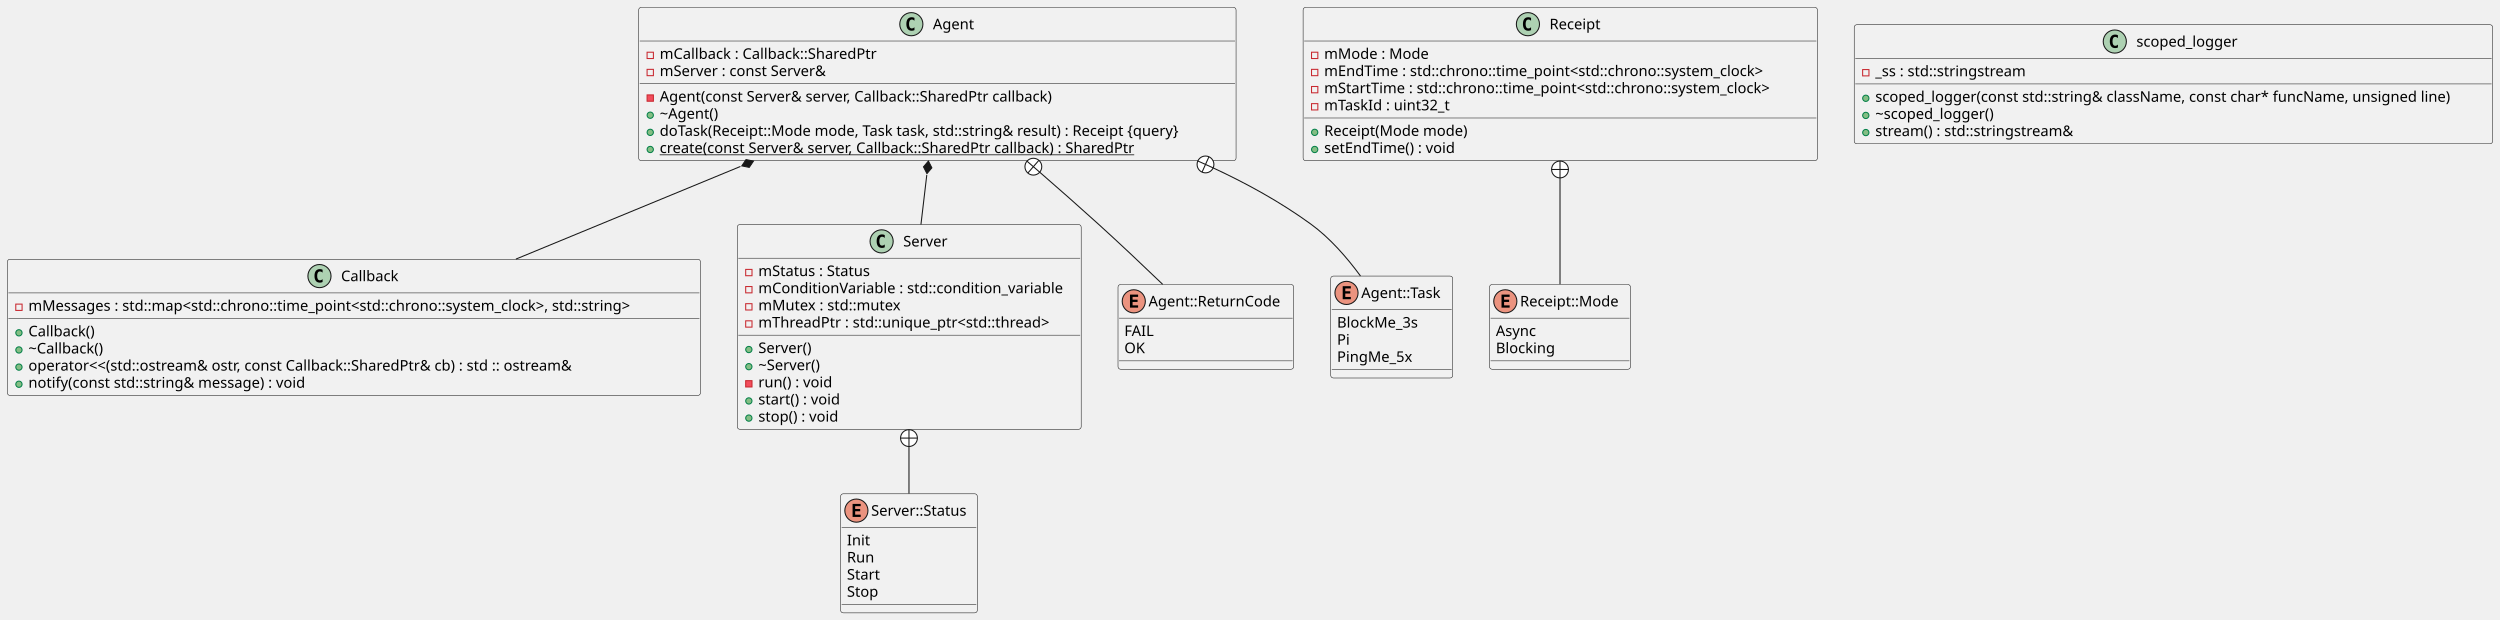
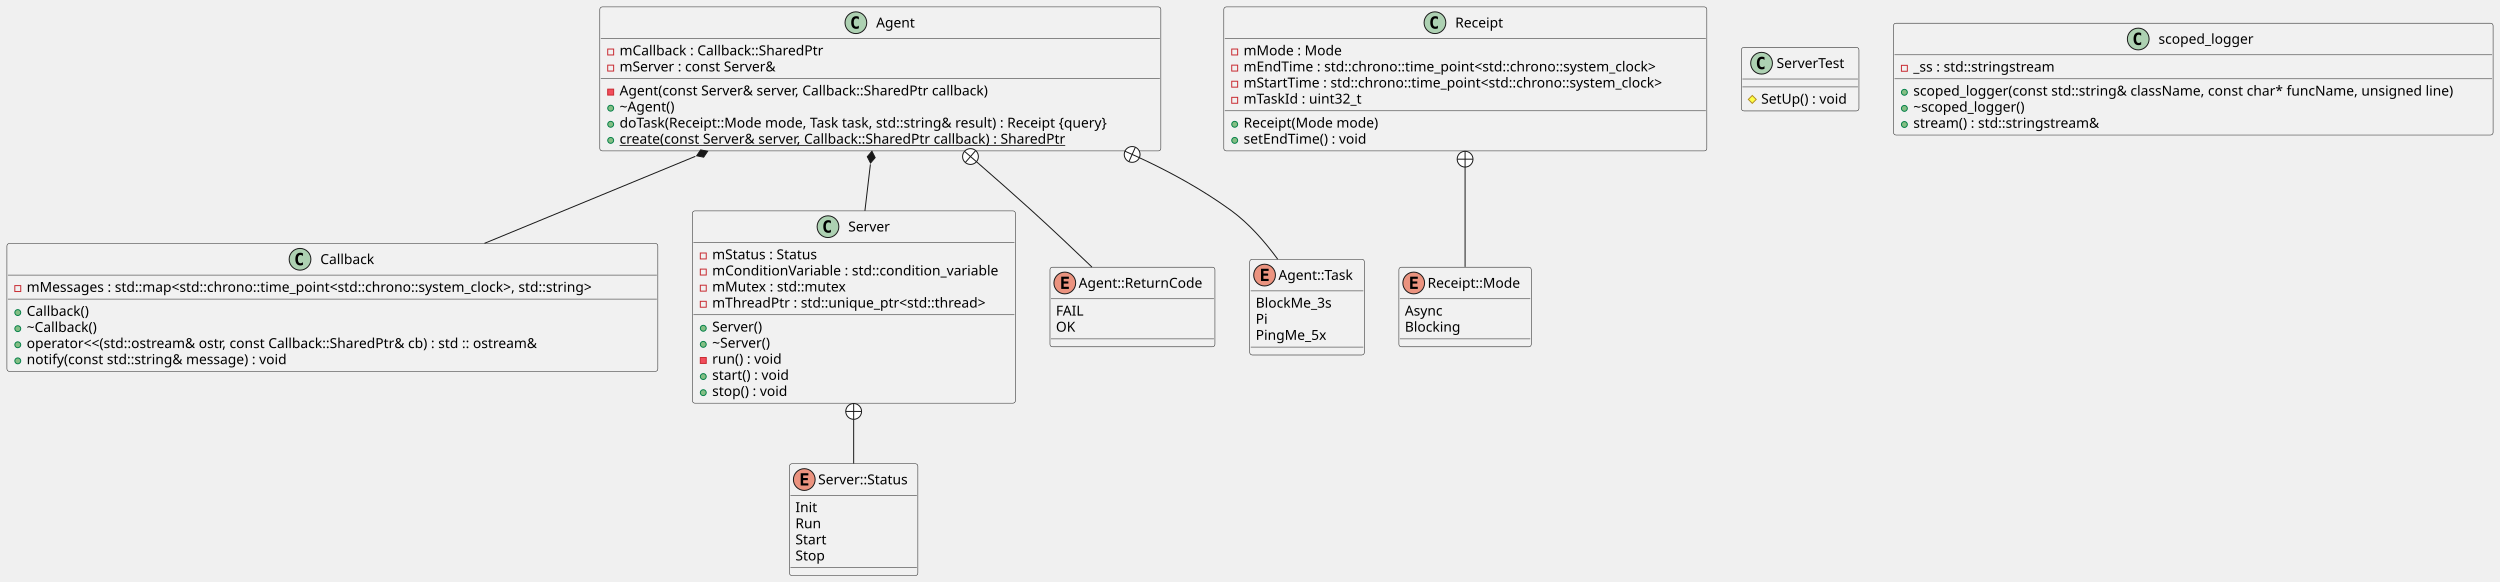
- <svg xmlns="http://www.w3.org/2000/svg" contentStyleType="text/css" height="589px" preserveAspectRatio="none" style="width:2377px;height:589px;background:#FFFFFF;" version="1.1" viewBox="0 0 2377 589" width="2377px" zoomAndPan="magnify">
+ <svg xmlns="http://www.w3.org/2000/svg" contentStyleType="text/css" height="589px" preserveAspectRatio="none" style="width:2531px;height:589px;background:#FFFFFF;" version="1.1" viewBox="0 0 2531 589" width="2531px" zoomAndPan="magnify">
  <defs />
  <g>
    <g id="elem_Agent">
      <rect codeLine="8" fill="#F1F1F1" height="145.781" id="Agent" rx="2.5" ry="2.5" style="stroke:#181818;stroke-width:0.5;" width="568" x="607.25" y="7" />
      <ellipse cx="866.5" cy="23" fill="#ADD1B2" rx="11" ry="11" style="stroke:#181818;stroke-width:1.0;" />
      <path d="M869.469,28.641 Q868.891,28.938 868.25,29.078 Q867.609,29.234 866.906,29.234 Q864.406,29.234 863.078,27.594 Q861.766,25.938 861.766,22.812 Q861.766,19.688 863.078,18.031 Q864.406,16.375 866.906,16.375 Q867.609,16.375 868.25,16.531 Q868.906,16.688 869.469,16.984 L869.469,19.703 Q868.844,19.125 868.25,18.859 Q867.656,18.578 867.031,18.578 Q865.688,18.578 865,19.656 Q864.312,20.719 864.312,22.812 Q864.312,24.906 865,25.984 Q865.688,27.047 867.031,27.047 Q867.656,27.047 868.25,26.781 Q868.844,26.5 869.469,25.922 L869.469,28.641 Z " fill="#000000" />
      <text fill="#000000" font-family="sans-serif" font-size="14" lengthAdjust="spacing" textLength="41" x="887" y="27.847">Agent</text>
      <line style="stroke:#181818;stroke-width:0.5;" x1="608.25" x2="1174.25" y1="39" y2="39" />
      <rect fill="none" height="6" style="stroke:#C82930;stroke-width:1.0;" width="6" x="615.25" y="49.648" />
      <text fill="#000000" font-family="sans-serif" font-size="14" lengthAdjust="spacing" textLength="218" x="627.25" y="55.995">mCallback : Callback::SharedPtr</text>
      <rect fill="none" height="6" style="stroke:#C82930;stroke-width:1.0;" width="6" x="615.25" y="65.945" />
      <text fill="#000000" font-family="sans-serif" font-size="14" lengthAdjust="spacing" textLength="169" x="627.25" y="72.292">mServer : const Server&amp;</text>
      <line style="stroke:#181818;stroke-width:0.5;" x1="608.25" x2="1174.25" y1="79.594" y2="79.594" />
      <rect fill="#F24D5C" height="6" style="stroke:#C82930;stroke-width:1.0;" width="6" x="615.25" y="90.242" />
      <text fill="#000000" font-family="sans-serif" font-size="14" lengthAdjust="spacing" textLength="399" x="627.25" y="96.589">Agent(const Server&amp; server, Callback::SharedPtr callback)</text>
      <ellipse cx="618.25" cy="109.539" fill="#84BE84" rx="3" ry="3" style="stroke:#038048;stroke-width:1.0;" />
      <text fill="#000000" font-family="sans-serif" font-size="14" lengthAdjust="spacing" textLength="63" x="627.25" y="112.886">~Agent()</text>
      <ellipse cx="618.25" cy="125.836" fill="#84BE84" rx="3" ry="3" style="stroke:#038048;stroke-width:1.0;" />
      <text fill="#000000" font-family="sans-serif" font-size="14" lengthAdjust="spacing" textLength="542" x="627.25" y="129.183">doTask(Receipt::Mode mode, Task task, std::string&amp; result) : Receipt {query}</text>
      <ellipse cx="618.25" cy="142.133" fill="#84BE84" rx="3" ry="3" style="stroke:#038048;stroke-width:1.0;" />
      <text fill="#000000" font-family="sans-serif" font-size="14" lengthAdjust="spacing" text-decoration="underline" textLength="483" x="627.25" y="145.48">create(const Server&amp; server, Callback::SharedPtr callback) : SharedPtr</text>
    </g>
    <g id="elem_Callback">
      <rect codeLine="18" fill="#F1F1F1" height="129.484" id="Callback" rx="2.5" ry="2.5" style="stroke:#181818;stroke-width:0.5;" width="659" x="7" y="246.5" />
      <ellipse cx="303.75" cy="262.5" fill="#ADD1B2" rx="11" ry="11" style="stroke:#181818;stroke-width:1.0;" />
      <path d="M306.719,268.141 Q306.141,268.438 305.5,268.578 Q304.859,268.734 304.156,268.734 Q301.656,268.734 300.328,267.094 Q299.016,265.438 299.016,262.312 Q299.016,259.188 300.328,257.531 Q301.656,255.875 304.156,255.875 Q304.859,255.875 305.5,256.031 Q306.156,256.188 306.719,256.484 L306.719,259.203 Q306.094,258.625 305.5,258.359 Q304.906,258.078 304.281,258.078 Q302.938,258.078 302.25,259.156 Q301.562,260.219 301.562,262.312 Q301.562,264.406 302.25,265.484 Q302.938,266.547 304.281,266.547 Q304.906,266.547 305.5,266.281 Q306.094,266 306.719,265.422 L306.719,268.141 Z " fill="#000000" />
      <text fill="#000000" font-family="sans-serif" font-size="14" lengthAdjust="spacing" textLength="57" x="324.25" y="267.347">Callback</text>
      <line style="stroke:#181818;stroke-width:0.5;" x1="8" x2="665" y1="278.5" y2="278.5" />
      <rect fill="none" height="6" style="stroke:#C82930;stroke-width:1.0;" width="6" x="15" y="289.148" />
      <text fill="#000000" font-family="sans-serif" font-size="14" lengthAdjust="spacing" textLength="633" x="27" y="295.495">mMessages : std::map&lt;std::chrono::time_point&lt;std::chrono::system_clock&gt;, std::string&gt;</text>
      <line style="stroke:#181818;stroke-width:0.5;" x1="8" x2="665" y1="302.797" y2="302.797" />
      <ellipse cx="18" cy="316.445" fill="#84BE84" rx="3" ry="3" style="stroke:#038048;stroke-width:1.0;" />
      <text fill="#000000" font-family="sans-serif" font-size="14" lengthAdjust="spacing" textLength="67" x="27" y="319.792">Callback()</text>
      <ellipse cx="18" cy="332.742" fill="#84BE84" rx="3" ry="3" style="stroke:#038048;stroke-width:1.0;" />
      <text fill="#000000" font-family="sans-serif" font-size="14" lengthAdjust="spacing" textLength="79" x="27" y="336.089">~Callback()</text>
      <ellipse cx="18" cy="349.039" fill="#84BE84" rx="3" ry="3" style="stroke:#038048;stroke-width:1.0;" />
      <text fill="#000000" font-family="sans-serif" font-size="14" lengthAdjust="spacing" textLength="566" x="27" y="352.386">operator&lt;&lt;(std::ostream&amp; ostr, const Callback::SharedPtr&amp; cb) : std :: ostream&amp;</text>
      <ellipse cx="18" cy="365.336" fill="#84BE84" rx="3" ry="3" style="stroke:#038048;stroke-width:1.0;" />
      <text fill="#000000" font-family="sans-serif" font-size="14" lengthAdjust="spacing" textLength="282" x="27" y="368.683">notify(const std::string&amp; message) : void</text>
    </g>
    <g id="elem_Receipt">
      <rect codeLine="27" fill="#F1F1F1" height="145.781" id="Receipt" rx="2.5" ry="2.5" style="stroke:#181818;stroke-width:0.5;" width="489" x="1239" y="7" />
      <ellipse cx="1452.75" cy="23" fill="#ADD1B2" rx="11" ry="11" style="stroke:#181818;stroke-width:1.0;" />
      <path d="M1455.719,28.641 Q1455.141,28.938 1454.5,29.078 Q1453.859,29.234 1453.156,29.234 Q1450.656,29.234 1449.328,27.594 Q1448.016,25.938 1448.016,22.812 Q1448.016,19.688 1449.328,18.031 Q1450.656,16.375 1453.156,16.375 Q1453.859,16.375 1454.5,16.531 Q1455.156,16.688 1455.719,16.984 L1455.719,19.703 Q1455.094,19.125 1454.5,18.859 Q1453.906,18.578 1453.281,18.578 Q1451.938,18.578 1451.25,19.656 Q1450.562,20.719 1450.562,22.812 Q1450.562,24.906 1451.25,25.984 Q1451.938,27.047 1453.281,27.047 Q1453.906,27.047 1454.5,26.781 Q1455.094,26.5 1455.719,25.922 L1455.719,28.641 Z " fill="#000000" />
      <text fill="#000000" font-family="sans-serif" font-size="14" lengthAdjust="spacing" textLength="53" x="1473.25" y="27.847">Receipt</text>
      <line style="stroke:#181818;stroke-width:0.5;" x1="1240" x2="1727" y1="39" y2="39" />
      <rect fill="none" height="6" style="stroke:#C82930;stroke-width:1.0;" width="6" x="1247" y="49.648" />
      <text fill="#000000" font-family="sans-serif" font-size="14" lengthAdjust="spacing" textLength="104" x="1259" y="55.995">mMode : Mode</text>
      <rect fill="none" height="6" style="stroke:#C82930;stroke-width:1.0;" width="6" x="1247" y="65.945" />
      <text fill="#000000" font-family="sans-serif" font-size="14" lengthAdjust="spacing" textLength="458" x="1259" y="72.292">mEndTime : std::chrono::time_point&lt;std::chrono::system_clock&gt;</text>
      <rect fill="none" height="6" style="stroke:#C82930;stroke-width:1.0;" width="6" x="1247" y="82.242" />
      <text fill="#000000" font-family="sans-serif" font-size="14" lengthAdjust="spacing" textLength="463" x="1259" y="88.589">mStartTime : std::chrono::time_point&lt;std::chrono::system_clock&gt;</text>
      <rect fill="none" height="6" style="stroke:#C82930;stroke-width:1.0;" width="6" x="1247" y="98.539" />
      <text fill="#000000" font-family="sans-serif" font-size="14" lengthAdjust="spacing" textLength="127" x="1259" y="104.886">mTaskId : uint32_t</text>
      <line style="stroke:#181818;stroke-width:0.5;" x1="1240" x2="1727" y1="112.188" y2="112.188" />
      <ellipse cx="1250" cy="125.836" fill="#84BE84" rx="3" ry="3" style="stroke:#038048;stroke-width:1.0;" />
      <text fill="#000000" font-family="sans-serif" font-size="14" lengthAdjust="spacing" textLength="146" x="1259" y="129.183">Receipt(Mode mode)</text>
      <ellipse cx="1250" cy="142.133" fill="#84BE84" rx="3" ry="3" style="stroke:#038048;stroke-width:1.0;" />
      <text fill="#000000" font-family="sans-serif" font-size="14" lengthAdjust="spacing" textLength="134" x="1259" y="145.48">setEndTime() : void</text>
    </g>
    <g id="elem_Server">
      <rect codeLine="37" fill="#F1F1F1" height="194.672" id="Server" rx="2.5" ry="2.5" style="stroke:#181818;stroke-width:0.5;" width="327" x="701" y="213.5" />
      <ellipse cx="838.25" cy="229.5" fill="#ADD1B2" rx="11" ry="11" style="stroke:#181818;stroke-width:1.0;" />
      <path d="M841.219,235.141 Q840.641,235.438 840,235.578 Q839.359,235.734 838.656,235.734 Q836.156,235.734 834.828,234.094 Q833.516,232.438 833.516,229.312 Q833.516,226.188 834.828,224.531 Q836.156,222.875 838.656,222.875 Q839.359,222.875 840,223.031 Q840.656,223.188 841.219,223.484 L841.219,226.203 Q840.594,225.625 840,225.359 Q839.406,225.078 838.781,225.078 Q837.438,225.078 836.75,226.156 Q836.062,227.219 836.062,229.312 Q836.062,231.406 836.75,232.484 Q837.438,233.547 838.781,233.547 Q839.406,233.547 840,233.281 Q840.594,233 841.219,232.422 L841.219,235.141 Z " fill="#000000" />
      <text fill="#000000" font-family="sans-serif" font-size="14" lengthAdjust="spacing" textLength="44" x="858.75" y="234.347">Server</text>
      <line style="stroke:#181818;stroke-width:0.5;" x1="702" x2="1027" y1="245.5" y2="245.5" />
      <rect fill="none" height="6" style="stroke:#C82930;stroke-width:1.0;" width="6" x="709" y="256.148" />
      <text fill="#000000" font-family="sans-serif" font-size="14" lengthAdjust="spacing" textLength="114" x="721" y="262.495">mStatus : Status</text>
      <rect fill="none" height="6" style="stroke:#C82930;stroke-width:1.0;" width="6" x="709" y="272.445" />
      <text fill="#000000" font-family="sans-serif" font-size="14" lengthAdjust="spacing" textLength="301" x="721" y="278.792">mConditionVariable : std::condition_variable</text>
      <rect fill="none" height="6" style="stroke:#C82930;stroke-width:1.0;" width="6" x="709" y="288.742" />
      <text fill="#000000" font-family="sans-serif" font-size="14" lengthAdjust="spacing" textLength="143" x="721" y="295.089">mMutex : std::mutex</text>
      <rect fill="none" height="6" style="stroke:#C82930;stroke-width:1.0;" width="6" x="709" y="305.039" />
      <text fill="#000000" font-family="sans-serif" font-size="14" lengthAdjust="spacing" textLength="301" x="721" y="311.386">mThreadPtr : std::unique_ptr&lt;std::thread&gt;</text>
      <line style="stroke:#181818;stroke-width:0.5;" x1="702" x2="1027" y1="318.688" y2="318.688" />
      <ellipse cx="712" cy="332.336" fill="#84BE84" rx="3" ry="3" style="stroke:#038048;stroke-width:1.0;" />
      <text fill="#000000" font-family="sans-serif" font-size="14" lengthAdjust="spacing" textLength="54" x="721" y="335.683">Server()</text>
      <ellipse cx="712" cy="348.633" fill="#84BE84" rx="3" ry="3" style="stroke:#038048;stroke-width:1.0;" />
      <text fill="#000000" font-family="sans-serif" font-size="14" lengthAdjust="spacing" textLength="66" x="721" y="351.979">~Server()</text>
      <rect fill="#F24D5C" height="6" style="stroke:#C82930;stroke-width:1.0;" width="6" x="709" y="361.93" />
      <text fill="#000000" font-family="sans-serif" font-size="14" lengthAdjust="spacing" textLength="74" x="721" y="368.276">run() : void</text>
      <ellipse cx="712" cy="381.227" fill="#84BE84" rx="3" ry="3" style="stroke:#038048;stroke-width:1.0;" />
      <text fill="#000000" font-family="sans-serif" font-size="14" lengthAdjust="spacing" textLength="82" x="721" y="384.573">start() : void</text>
      <ellipse cx="712" cy="397.523" fill="#84BE84" rx="3" ry="3" style="stroke:#038048;stroke-width:1.0;" />
      <text fill="#000000" font-family="sans-serif" font-size="14" lengthAdjust="spacing" textLength="82" x="721" y="400.87">stop() : void</text>
    </g>
+     <g id="elem_ServerTest">
+       <rect codeLine="50" fill="#F1F1F1" height="64.297" id="ServerTest" rx="2.5" ry="2.5" style="stroke:#181818;stroke-width:0.5;" width="119" x="1763" y="48" />
+       <ellipse cx="1783.4" cy="64" fill="#ADD1B2" rx="11" ry="11" style="stroke:#181818;stroke-width:1.0;" />
+       <path d="M1786.369,69.641 Q1785.791,69.938 1785.15,70.078 Q1784.509,70.234 1783.806,70.234 Q1781.306,70.234 1779.978,68.594 Q1778.666,66.938 1778.666,63.812 Q1778.666,60.688 1779.978,59.031 Q1781.306,57.375 1783.806,57.375 Q1784.509,57.375 1785.15,57.531 Q1785.806,57.688 1786.369,57.984 L1786.369,60.703 Q1785.744,60.125 1785.15,59.859 Q1784.556,59.578 1783.931,59.578 Q1782.588,59.578 1781.9,60.656 Q1781.213,61.719 1781.213,63.812 Q1781.213,65.906 1781.9,66.984 Q1782.588,68.047 1783.931,68.047 Q1784.556,68.047 1785.15,67.781 Q1785.744,67.5 1786.369,66.922 L1786.369,69.641 Z " fill="#000000" />
+       <text fill="#000000" font-family="sans-serif" font-size="14" lengthAdjust="spacing" textLength="75" x="1798.6" y="68.847">ServerTest</text>
+       <line style="stroke:#181818;stroke-width:0.5;" x1="1764" x2="1881" y1="80" y2="80" />
+       <line style="stroke:#181818;stroke-width:0.5;" x1="1764" x2="1881" y1="88" y2="88" />
+       <polygon fill="#FFFF44" points="1774,96.648,1778,100.648,1774,104.648,1770,100.648" style="stroke:#B38D22;stroke-width:1.0;" />
+       <text fill="#000000" font-family="sans-serif" font-size="14" lengthAdjust="spacing" textLength="93" x="1783" y="104.995">SetUp() : void</text>
+     </g>
    <g id="elem_Agent::ReturnCode">
-       <rect codeLine="50" fill="#F1F1F1" height="80.594" id="Agent::ReturnCode" rx="2.5" ry="2.5" style="stroke:#181818;stroke-width:0.5;" width="167" x="1063" y="270.5" />
+       <rect codeLine="55" fill="#F1F1F1" height="80.594" id="Agent::ReturnCode" rx="2.5" ry="2.5" style="stroke:#181818;stroke-width:0.5;" width="167" x="1063" y="270.5" />
      <ellipse cx="1078" cy="286.5" fill="#EB937F" rx="11" ry="11" style="stroke:#181818;stroke-width:1.0;" />
      <path d="M1082.109,292.5 L1074.391,292.5 L1074.391,280.109 L1082.109,280.109 L1082.109,282.266 L1076.844,282.266 L1076.844,284.938 L1081.609,284.938 L1081.609,287.094 L1076.844,287.094 L1076.844,290.344 L1082.109,290.344 L1082.109,292.5 Z " fill="#000000" />
      <text fill="#000000" font-family="sans-serif" font-size="14" lengthAdjust="spacing" textLength="135" x="1092" y="291.347">Agent::ReturnCode</text>
      <line style="stroke:#181818;stroke-width:0.5;" x1="1064" x2="1229" y1="302.5" y2="302.5" />
      <text fill="#000000" font-family="sans-serif" font-size="14" lengthAdjust="spacing" textLength="27" x="1069" y="319.495">FAIL</text>
      <text fill="#000000" font-family="sans-serif" font-size="14" lengthAdjust="spacing" textLength="20" x="1069" y="335.792">OK</text>
      <line style="stroke:#181818;stroke-width:0.5;" x1="1064" x2="1229" y1="343.094" y2="343.094" />
    </g>
    <g id="elem_Agent::Task">
-       <rect codeLine="56" fill="#F1F1F1" height="96.891" id="Agent::Task" rx="2.5" ry="2.5" style="stroke:#181818;stroke-width:0.5;" width="116" x="1265.25" y="262.5" />
+       <rect codeLine="61" fill="#F1F1F1" height="96.891" id="Agent::Task" rx="2.5" ry="2.5" style="stroke:#181818;stroke-width:0.5;" width="116" x="1265.25" y="262.5" />
      <ellipse cx="1280.25" cy="278.5" fill="#EB937F" rx="11" ry="11" style="stroke:#181818;stroke-width:1.0;" />
      <path d="M1284.359,284.5 L1276.641,284.5 L1276.641,272.109 L1284.359,272.109 L1284.359,274.266 L1279.094,274.266 L1279.094,276.938 L1283.859,276.938 L1283.859,279.094 L1279.094,279.094 L1279.094,282.344 L1284.359,282.344 L1284.359,284.5 Z " fill="#000000" />
      <text fill="#000000" font-family="sans-serif" font-size="14" lengthAdjust="spacing" textLength="84" x="1294.25" y="283.347">Agent::Task</text>
      <line style="stroke:#181818;stroke-width:0.5;" x1="1266.25" x2="1380.25" y1="294.5" y2="294.5" />
      <text fill="#000000" font-family="sans-serif" font-size="14" lengthAdjust="spacing" textLength="83" x="1271.25" y="311.495">BlockMe_3s</text>
      <text fill="#000000" font-family="sans-serif" font-size="14" lengthAdjust="spacing" textLength="12" x="1271.25" y="327.792">Pi</text>
      <text fill="#000000" font-family="sans-serif" font-size="14" lengthAdjust="spacing" textLength="74" x="1271.25" y="344.089">PingMe_5x</text>
      <line style="stroke:#181818;stroke-width:0.5;" x1="1266.25" x2="1380.25" y1="351.391" y2="351.391" />
    </g>
    <g id="elem_Receipt::Mode">
-       <rect codeLine="63" fill="#F1F1F1" height="80.594" id="Receipt::Mode" rx="2.5" ry="2.5" style="stroke:#181818;stroke-width:0.5;" width="134" x="1416.25" y="270.5" />
+       <rect codeLine="68" fill="#F1F1F1" height="80.594" id="Receipt::Mode" rx="2.5" ry="2.5" style="stroke:#181818;stroke-width:0.5;" width="134" x="1416.25" y="270.5" />
      <ellipse cx="1431.25" cy="286.5" fill="#EB937F" rx="11" ry="11" style="stroke:#181818;stroke-width:1.0;" />
      <path d="M1435.359,292.5 L1427.641,292.5 L1427.641,280.109 L1435.359,280.109 L1435.359,282.266 L1430.094,282.266 L1430.094,284.938 L1434.859,284.938 L1434.859,287.094 L1430.094,287.094 L1430.094,290.344 L1435.359,290.344 L1435.359,292.5 Z " fill="#000000" />
      <text fill="#000000" font-family="sans-serif" font-size="14" lengthAdjust="spacing" textLength="102" x="1445.25" y="291.347">Receipt::Mode</text>
      <line style="stroke:#181818;stroke-width:0.5;" x1="1417.25" x2="1549.25" y1="302.5" y2="302.5" />
      <text fill="#000000" font-family="sans-serif" font-size="14" lengthAdjust="spacing" textLength="41" x="1422.25" y="319.495">Async</text>
      <text fill="#000000" font-family="sans-serif" font-size="14" lengthAdjust="spacing" textLength="59" x="1422.25" y="335.792">Blocking</text>
      <line style="stroke:#181818;stroke-width:0.5;" x1="1417.25" x2="1549.25" y1="343.094" y2="343.094" />
    </g>
    <g id="elem_Server::Status">
-       <rect codeLine="69" fill="#F1F1F1" height="113.188" id="Server::Status" rx="2.5" ry="2.5" style="stroke:#181818;stroke-width:0.5;" width="130" x="799.25" y="469.5" />
+       <rect codeLine="74" fill="#F1F1F1" height="113.188" id="Server::Status" rx="2.5" ry="2.5" style="stroke:#181818;stroke-width:0.5;" width="130" x="799.25" y="469.5" />
      <ellipse cx="814.25" cy="485.5" fill="#EB937F" rx="11" ry="11" style="stroke:#181818;stroke-width:1.0;" />
      <path d="M818.359,491.5 L810.641,491.5 L810.641,479.109 L818.359,479.109 L818.359,481.266 L813.094,481.266 L813.094,483.938 L817.859,483.938 L817.859,486.094 L813.094,486.094 L813.094,489.344 L818.359,489.344 L818.359,491.5 Z " fill="#000000" />
      <text fill="#000000" font-family="sans-serif" font-size="14" lengthAdjust="spacing" textLength="98" x="828.25" y="490.347">Server::Status</text>
      <line style="stroke:#181818;stroke-width:0.5;" x1="800.25" x2="928.25" y1="501.5" y2="501.5" />
      <text fill="#000000" font-family="sans-serif" font-size="14" lengthAdjust="spacing" textLength="20" x="805.25" y="518.495">Init</text>
      <text fill="#000000" font-family="sans-serif" font-size="14" lengthAdjust="spacing" textLength="28" x="805.25" y="534.792">Run</text>
      <text fill="#000000" font-family="sans-serif" font-size="14" lengthAdjust="spacing" textLength="32" x="805.25" y="551.089">Start</text>
      <text fill="#000000" font-family="sans-serif" font-size="14" lengthAdjust="spacing" textLength="32" x="805.25" y="567.386">Stop</text>
      <line style="stroke:#181818;stroke-width:0.5;" x1="800.25" x2="928.25" y1="574.688" y2="574.688" />
    </g>
    <g id="elem_scoped_logger">
-       <rect codeLine="77" fill="#F1F1F1" height="113.188" id="scoped_logger" rx="2.5" ry="2.5" style="stroke:#181818;stroke-width:0.5;" width="607" x="1763" y="23.5" />
-       <ellipse cx="2010.75" cy="39.5" fill="#ADD1B2" rx="11" ry="11" style="stroke:#181818;stroke-width:1.0;" />
-       <path d="M2013.719,45.141 Q2013.141,45.438 2012.5,45.578 Q2011.859,45.734 2011.156,45.734 Q2008.656,45.734 2007.328,44.094 Q2006.016,42.438 2006.016,39.312 Q2006.016,36.188 2007.328,34.531 Q2008.656,32.875 2011.156,32.875 Q2011.859,32.875 2012.5,33.031 Q2013.156,33.188 2013.719,33.484 L2013.719,36.203 Q2013.094,35.625 2012.5,35.359 Q2011.906,35.078 2011.281,35.078 Q2009.938,35.078 2009.25,36.156 Q2008.562,37.219 2008.562,39.312 Q2008.562,41.406 2009.25,42.484 Q2009.938,43.547 2011.281,43.547 Q2011.906,43.547 2012.5,43.281 Q2013.094,43 2013.719,42.422 L2013.719,45.141 Z " fill="#000000" />
-       <text fill="#000000" font-family="sans-serif" font-size="14" lengthAdjust="spacing" textLength="103" x="2031.25" y="44.347">scoped_logger</text>
-       <line style="stroke:#181818;stroke-width:0.5;" x1="1764" x2="2369" y1="55.5" y2="55.5" />
-       <rect fill="none" height="6" style="stroke:#C82930;stroke-width:1.0;" width="6" x="1771" y="66.148" />
-       <text fill="#000000" font-family="sans-serif" font-size="14" lengthAdjust="spacing" textLength="155" x="1783" y="72.495">_ss : std::stringstream</text>
-       <line style="stroke:#181818;stroke-width:0.5;" x1="1764" x2="2369" y1="79.797" y2="79.797" />
-       <ellipse cx="1774" cy="93.445" fill="#84BE84" rx="3" ry="3" style="stroke:#038048;stroke-width:1.0;" />
-       <text fill="#000000" font-family="sans-serif" font-size="14" lengthAdjust="spacing" textLength="581" x="1783" y="96.792">scoped_logger(const std::string&amp; className, const char* funcName, unsigned line)</text>
-       <ellipse cx="1774" cy="109.742" fill="#84BE84" rx="3" ry="3" style="stroke:#038048;stroke-width:1.0;" />
-       <text fill="#000000" font-family="sans-serif" font-size="14" lengthAdjust="spacing" textLength="125" x="1783" y="113.089">~scoped_logger()</text>
-       <ellipse cx="1774" cy="126.039" fill="#84BE84" rx="3" ry="3" style="stroke:#038048;stroke-width:1.0;" />
-       <text fill="#000000" font-family="sans-serif" font-size="14" lengthAdjust="spacing" textLength="202" x="1783" y="129.386">stream() : std::stringstream&amp;</text>
+       <rect codeLine="82" fill="#F1F1F1" height="113.188" id="scoped_logger" rx="2.5" ry="2.5" style="stroke:#181818;stroke-width:0.5;" width="607" x="1917" y="23.5" />
+       <ellipse cx="2164.75" cy="39.5" fill="#ADD1B2" rx="11" ry="11" style="stroke:#181818;stroke-width:1.0;" />
+       <path d="M2167.719,45.141 Q2167.141,45.438 2166.5,45.578 Q2165.859,45.734 2165.156,45.734 Q2162.656,45.734 2161.328,44.094 Q2160.016,42.438 2160.016,39.312 Q2160.016,36.188 2161.328,34.531 Q2162.656,32.875 2165.156,32.875 Q2165.859,32.875 2166.5,33.031 Q2167.156,33.188 2167.719,33.484 L2167.719,36.203 Q2167.094,35.625 2166.5,35.359 Q2165.906,35.078 2165.281,35.078 Q2163.938,35.078 2163.25,36.156 Q2162.562,37.219 2162.562,39.312 Q2162.562,41.406 2163.25,42.484 Q2163.938,43.547 2165.281,43.547 Q2165.906,43.547 2166.5,43.281 Q2167.094,43 2167.719,42.422 L2167.719,45.141 Z " fill="#000000" />
+       <text fill="#000000" font-family="sans-serif" font-size="14" lengthAdjust="spacing" textLength="103" x="2185.25" y="44.347">scoped_logger</text>
+       <line style="stroke:#181818;stroke-width:0.5;" x1="1918" x2="2523" y1="55.5" y2="55.5" />
+       <rect fill="none" height="6" style="stroke:#C82930;stroke-width:1.0;" width="6" x="1925" y="66.148" />
+       <text fill="#000000" font-family="sans-serif" font-size="14" lengthAdjust="spacing" textLength="155" x="1937" y="72.495">_ss : std::stringstream</text>
+       <line style="stroke:#181818;stroke-width:0.5;" x1="1918" x2="2523" y1="79.797" y2="79.797" />
+       <ellipse cx="1928" cy="93.445" fill="#84BE84" rx="3" ry="3" style="stroke:#038048;stroke-width:1.0;" />
+       <text fill="#000000" font-family="sans-serif" font-size="14" lengthAdjust="spacing" textLength="581" x="1937" y="96.792">scoped_logger(const std::string&amp; className, const char* funcName, unsigned line)</text>
+       <ellipse cx="1928" cy="109.742" fill="#84BE84" rx="3" ry="3" style="stroke:#038048;stroke-width:1.0;" />
+       <text fill="#000000" font-family="sans-serif" font-size="14" lengthAdjust="spacing" textLength="125" x="1937" y="113.089">~scoped_logger()</text>
+       <ellipse cx="1928" cy="126.039" fill="#84BE84" rx="3" ry="3" style="stroke:#038048;stroke-width:1.0;" />
+       <text fill="#000000" font-family="sans-serif" font-size="14" lengthAdjust="spacing" textLength="202" x="1937" y="129.386">stream() : std::stringstream&amp;</text>
    </g>
    <g id="link_Agent_Callback">
-       <path codeLine="95" d="M703.996,158.263 C634.567,186.911 556.68,219.048 490.52,246.346 " fill="none" id="Agent-backto-Callback" style="stroke:#181818;stroke-width:1.0;" />
+       <path codeLine="100" d="M703.996,158.263 C634.567,186.911 556.68,219.048 490.52,246.346 " fill="none" id="Agent-backto-Callback" style="stroke:#181818;stroke-width:1.0;" />
      <polygon fill="#181818" points="716.406,153.143,709.334,151.734,705.313,157.72,712.385,159.129,716.406,153.143" style="stroke:#181818;stroke-width:1.0;" />
    </g>
    <g id="link_Agent_Server">
-       <path codeLine="98" d="M881.18,166.405 C879.371,181.751 877.474,197.842 875.631,213.476 " fill="none" id="Agent-backto-Server" style="stroke:#181818;stroke-width:1.0;" />
+       <path codeLine="103" d="M881.18,166.405 C879.371,181.751 877.474,197.842 875.631,213.476 " fill="none" id="Agent-backto-Server" style="stroke:#181818;stroke-width:1.0;" />
      <polygon fill="#181818" points="882.744,153.143,878.069,158.633,881.338,165.06,886.014,159.57,882.744,153.143" style="stroke:#181818;stroke-width:1.0;" />
    </g>
    <g id="link_Agent_Agent::ReturnCode">
-       <path codeLine="107" d="M988.058,163.281 C1006.843,179.594 1026.27,196.713 1044.25,213 C1064.72,231.539 1086.99,252.611 1105.48,270.368 " fill="none" id="Agent-backto-Agent::ReturnCode" style="stroke:#181818;stroke-width:1.0;" />
+       <path codeLine="112" d="M988.058,163.281 C1006.843,179.594 1026.27,196.713 1044.25,213 C1064.72,231.539 1086.99,252.611 1105.48,270.368 " fill="none" id="Agent-backto-Agent::ReturnCode" style="stroke:#181818;stroke-width:1.0;" />
      <ellipse cx="982.513" cy="158.479" fill="#FFFFFF" rx="8" ry="8" style="stroke:#181818;stroke-width:1.0;" />
      <line style="stroke:#181818;stroke-width:1.0;" x1="988.561" x2="976.465" y1="163.715" y2="153.242" />
      <line style="stroke:#181818;stroke-width:1.0;" x1="977.276" x2="987.75" y1="164.527" y2="152.431" />
    </g>
    <g id="link_Agent_Agent::Task">
-       <path codeLine="110" d="M1152.57,159.225 C1185.57,174.465 1217.72,192.29 1246.25,213 C1264.52,226.263 1280.76,244.964 1293.55,262.411 " fill="none" id="Agent-backto-Agent::Task" style="stroke:#181818;stroke-width:1.0;" />
+       <path codeLine="115" d="M1152.57,159.225 C1185.57,174.465 1217.72,192.29 1246.25,213 C1264.52,226.263 1280.76,244.964 1293.55,262.411 " fill="none" id="Agent-backto-Agent::Task" style="stroke:#181818;stroke-width:1.0;" />
      <ellipse cx="1146.185" cy="156.356" fill="#FFFFFF" rx="8" ry="8" style="stroke:#181818;stroke-width:1.0;" />
      <line style="stroke:#181818;stroke-width:1.0;" x1="1153.48" x2="1138.89" y1="159.639" y2="153.073" />
      <line style="stroke:#181818;stroke-width:1.0;" x1="1142.902" x2="1149.468" y1="163.651" y2="149.061" />
    </g>
    <g id="link_Receipt_Receipt::Mode">
-       <path codeLine="113" d="M1483.25,168.427 C1483.25,203.492 1483.25,242.149 1483.25,270.197 " fill="none" id="Receipt-backto-Receipt::Mode" style="stroke:#181818;stroke-width:1.0;" />
+       <path codeLine="118" d="M1483.25,168.427 C1483.25,203.492 1483.25,242.149 1483.25,270.197 " fill="none" id="Receipt-backto-Receipt::Mode" style="stroke:#181818;stroke-width:1.0;" />
      <ellipse cx="1483.25" cy="161.143" fill="#FFFFFF" rx="8" ry="8" style="stroke:#181818;stroke-width:1.0;" />
      <line style="stroke:#181818;stroke-width:1.0;" x1="1483.25" x2="1483.25" y1="169.143" y2="153.143" />
      <line style="stroke:#181818;stroke-width:1.0;" x1="1475.25" x2="1491.25" y1="161.143" y2="161.143" />
    </g>
    <g id="link_Server_Server::Status">
-       <path codeLine="116" d="M864.25,423.688 C864.25,439.499 864.25,455.156 864.25,469.263 " fill="none" id="Server-backto-Server::Status" style="stroke:#181818;stroke-width:1.0;" />
+       <path codeLine="121" d="M864.25,423.688 C864.25,439.499 864.25,455.156 864.25,469.263 " fill="none" id="Server-backto-Server::Status" style="stroke:#181818;stroke-width:1.0;" />
      <ellipse cx="864.25" cy="416.529" fill="#FFFFFF" rx="8" ry="8" style="stroke:#181818;stroke-width:1.0;" />
      <line style="stroke:#181818;stroke-width:1.0;" x1="864.25" x2="864.25" y1="424.529" y2="408.529" />
      <line style="stroke:#181818;stroke-width:1.0;" x1="856.25" x2="872.25" y1="416.529" y2="416.529" />
    </g>
  </g>
</svg>
